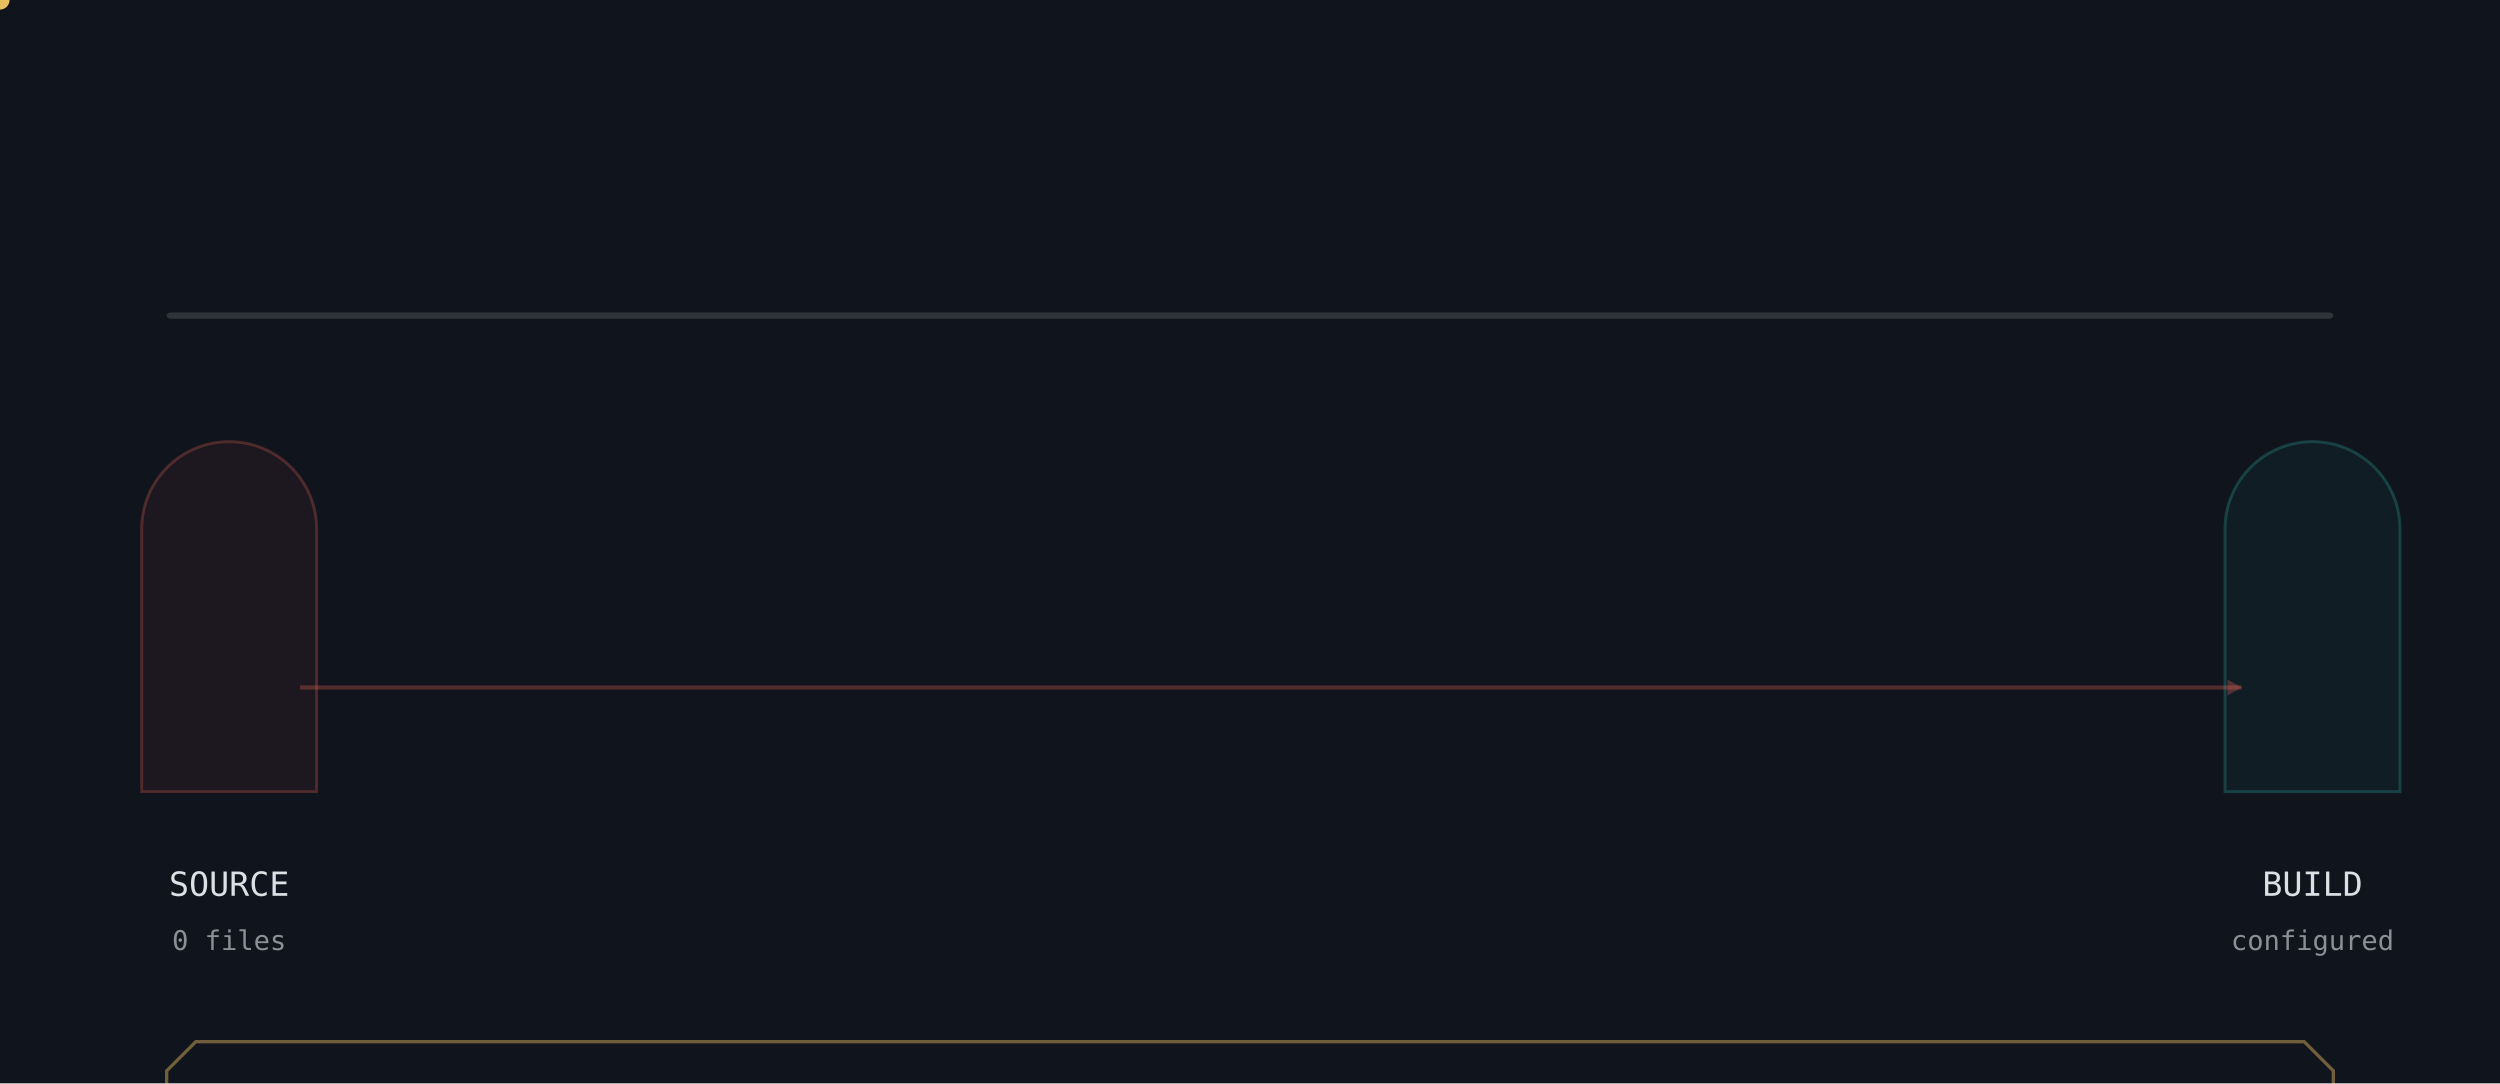
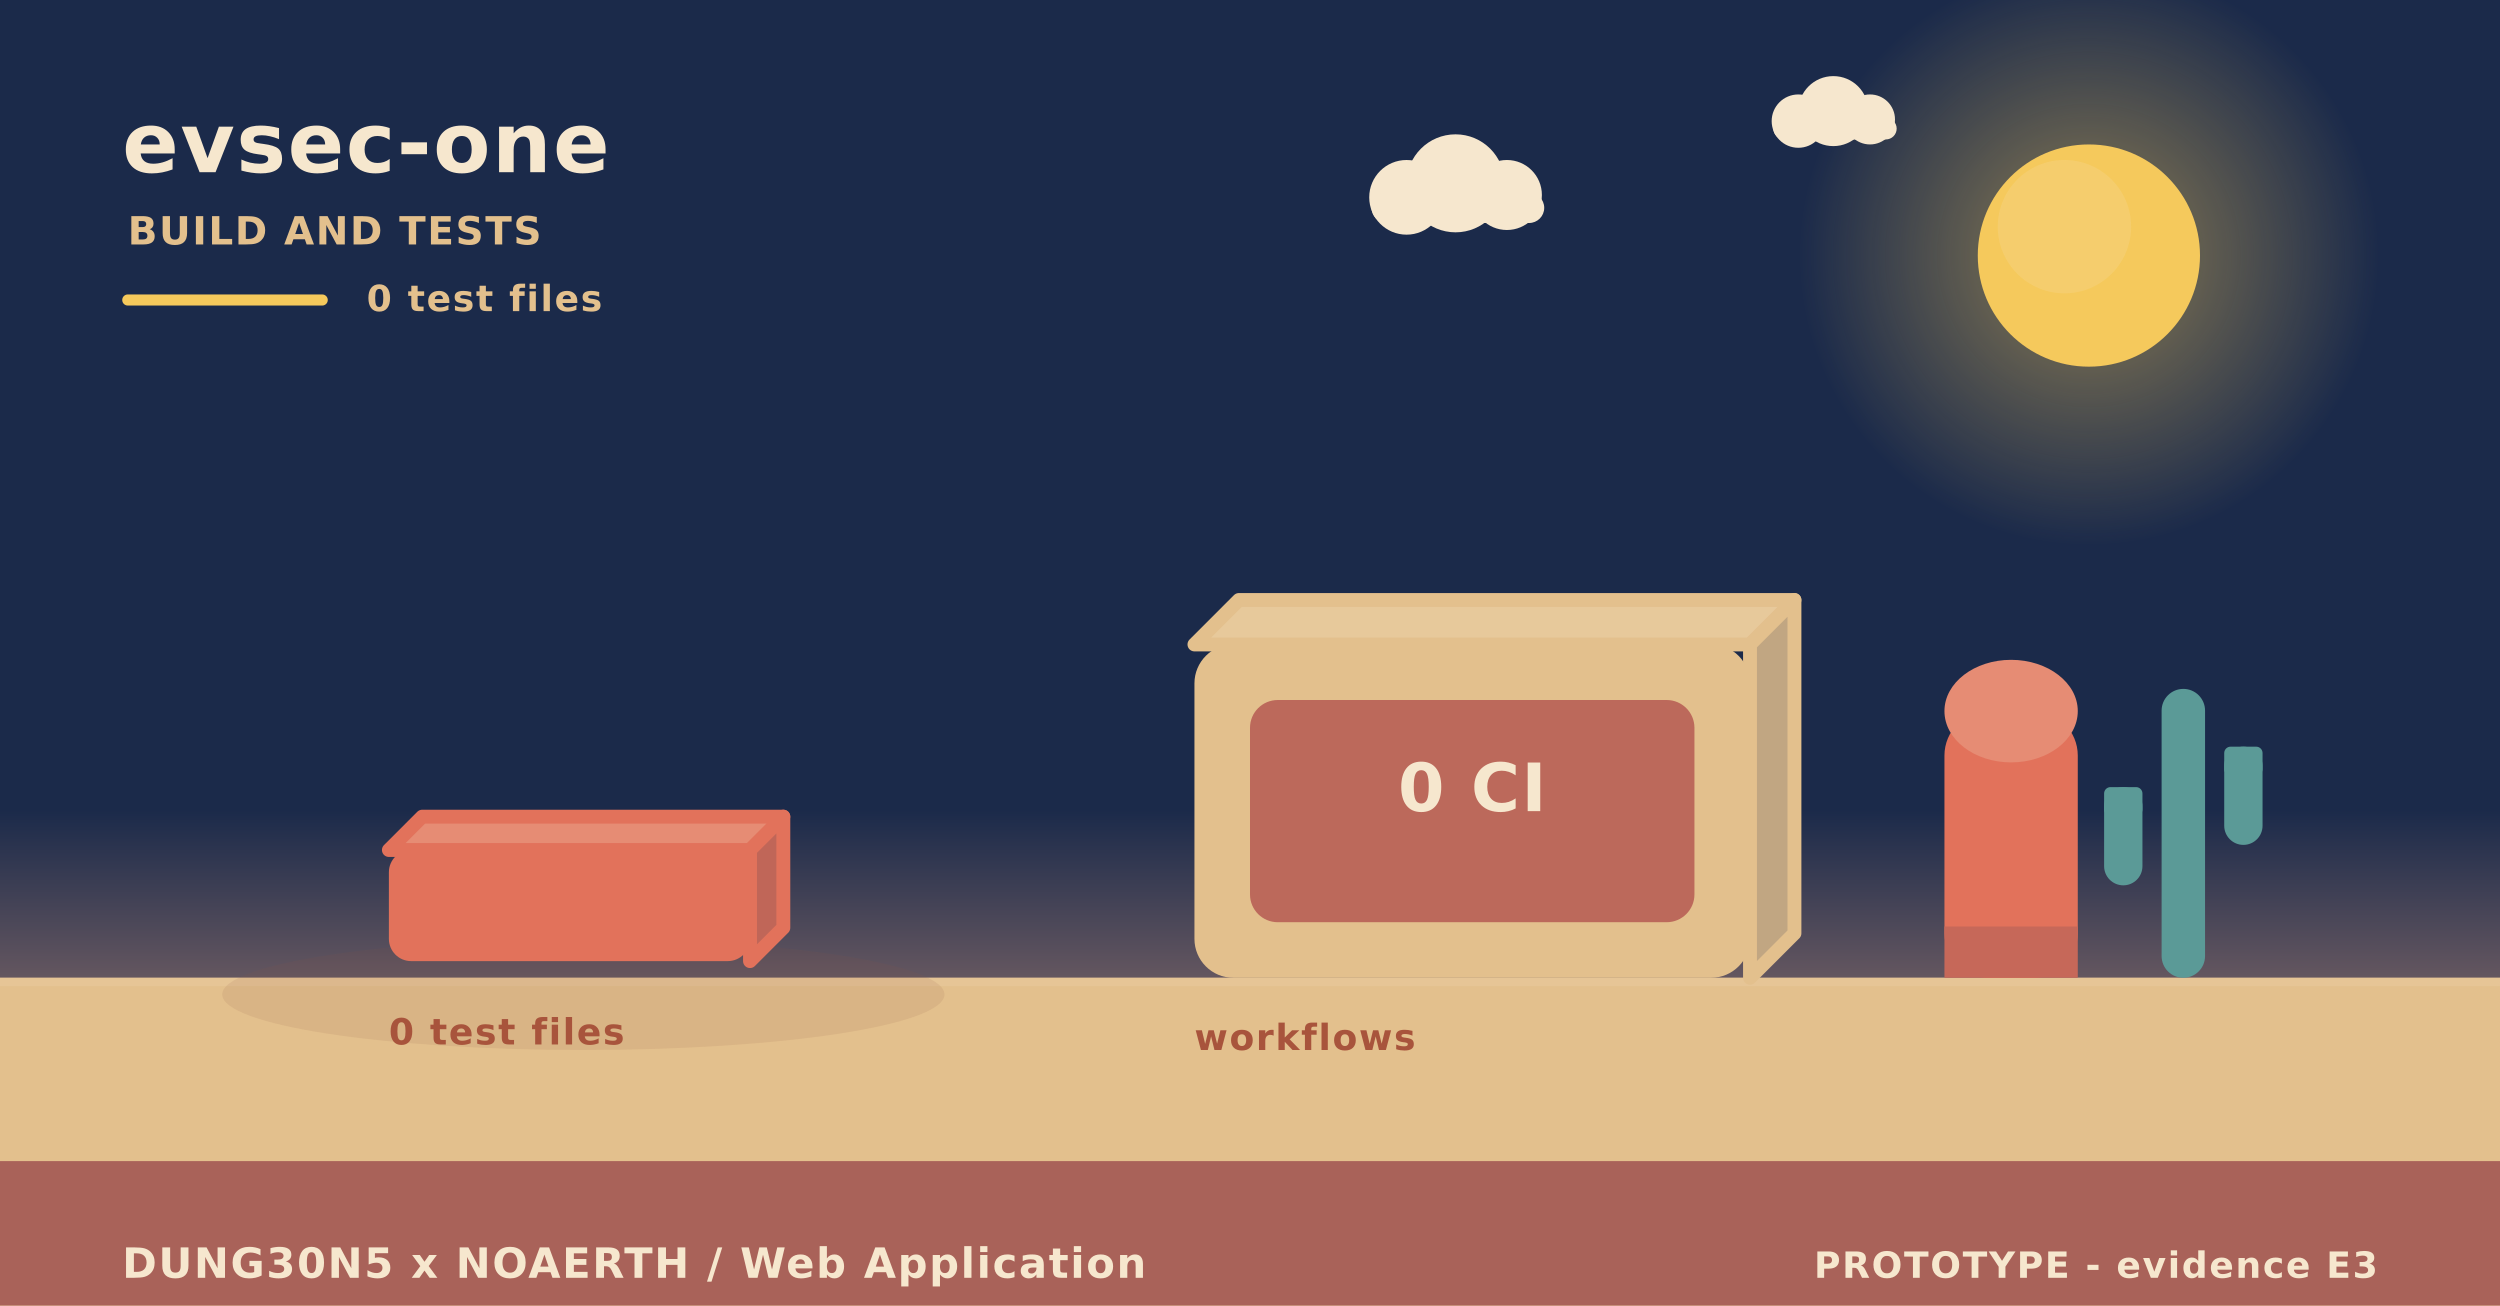
- <svg xmlns="http://www.w3.org/2000/svg" viewBox="0 0 1200 520" width="1200" height="520" role="img" aria-label="evsec-one build evidence">
-   <rect width="1200" height="520" fill="#10141c" />
-   <defs>
-     <linearGradient id="gb" x1="0" y1="0" x2="1" y2="1">
-       <stop offset="0%" stop-color="#ff6b5a" />
-       <stop offset="100%" stop-color="#2ec4b6" />
-     </linearGradient>
-   </defs>
-   <rect x="80.00" y="150.00" width="1040.00" height="3.00" rx="2.00" fill="rgba(242,245,249,0.140)" opacity="1.00" />
-   <path d="M68.00,380.00 L68.00,254.00 A42.00,42.00 0 0 1 152.00,254.00 L152.00,380.00 Z" fill="rgba(255,107,90,0.100)" opacity="0.55" stroke="rgba(255,107,90,0.450)" stroke-width="1.4" />
-   <polygon points="-192.26,189.00 -136.83,221.00 -136.83,157.00 -192.26,125.00" fill="#94793b" opacity="0.95" />
-   <polygon points="-247.68,221.00 -192.26,253.00 -192.26,189.00 -247.68,157.00" fill="#24998e" opacity="0.95" />
-   <polygon points="-192.26,125.00 -136.83,157.00 -192.26,189.00 -247.68,157.00" fill="#ff6b5a" opacity="0.95" />
-   <text x="110" y="430" font-family="ui-monospace,Menlo,monospace" font-size="16" fill="rgba(242,245,249,0.900)" text-anchor="middle">SOURCE</text>
-   <text x="110" y="456" font-family="ui-monospace,Menlo,monospace" font-size="13" fill="rgba(242,245,249,0.550)" text-anchor="middle">0 files</text>
-   <path d="M1068.00,380.00 L1068.00,254.00 A42.00,42.00 0 0 1 1152.00,254.00 L1152.00,380.00 Z" fill="rgba(46,196,182,0.100)" opacity="0.55" stroke="rgba(46,196,182,0.450)" stroke-width="1.4" />
-   <polygon points="673.77,689.00 729.19,721.00 729.19,657.00 673.77,625.00" fill="#94793b" opacity="0.95" />
-   <polygon points="618.34,721.00 673.77,753.00 673.77,689.00 618.34,657.00" fill="#24998e" opacity="0.95" />
-   <polygon points="673.77,625.00 729.19,657.00 673.77,689.00 618.34,657.00" fill="#2ec4b6" opacity="0.95" />
-   <text x="1110" y="430" font-family="ui-monospace,Menlo,monospace" font-size="16" fill="rgba(242,245,249,0.900)" text-anchor="middle">BUILD</text>
-   <text x="1110" y="456" font-family="ui-monospace,Menlo,monospace" font-size="13" fill="rgba(242,245,249,0.550)" text-anchor="middle">configured</text>
-   <line x1="144.00" y1="330.00" x2="1076.00" y2="330.00" stroke="rgba(255,107,90,0.500)" stroke-width="2.00" opacity="0.55" />
-   <polygon points="1076.00,330.00 1069.20,326.20 1069.20,333.80" fill="rgba(255,107,90,0.500)" opacity="0.55" />
-   <g opacity="0.9">
-     <circle cx="0.00" cy="0.00" r="4.60" fill="#ffd166" opacity="1.00" />
-     <animateTransform attributeName="transform" type="translate" values="144.00,330.00 1076.00,330.00" dur="4.7s" begin="0.0s" repeatCount="indefinite" />
-     <animateTransform attributeName="transform" type="translate" values="1076.00,330.00 144.00,330.00" dur="4.7s" begin="2.35s" repeatCount="indefinite" />
+ <svg xmlns="http://www.w3.org/2000/svg" width="900" height="470" viewBox="0 0 900 470" role="img" aria-label="evsec-one - how it is verified">
+   <linearGradient id="skyb" x1="0" y1="0" x2="0" y2="1">
+     <stop offset="0" stop-color="#1b2a4a" />
+     <stop offset="0.62" stop-color="#1b2a4a" />
+     <stop offset="1" stop-color="#f3ad8a" />
+   </linearGradient>
+   <rect width="900" height="470" fill="url(#skyb)" />
+   <radialGradient id="sunb">
+     <stop offset="0.35" stop-color="#f5c95c" stop-opacity="0.34" />
+     <stop offset="1" stop-color="#f5c95c" stop-opacity="0" />
+   </radialGradient>
+   <circle cx="752" cy="92" r="104" fill="url(#sunb)" />
+   <circle cx="752" cy="92" r="40" fill="#f5c95c" />
+   <circle cx="743.2" cy="81.6" r="24" fill="#f5d27e" opacity="0.5" />
+   <g>
+     <circle cx="524" cy="66" r="17.64" fill="#f6e7ce" />
+     <circle cx="506.36" cy="71.04" r="13.44" fill="#f6e7ce" />
+     <circle cx="542.48" cy="70.2" r="12.6" fill="#f6e7ce" />
+     <rect x="493.76" y="69.36" width="62.16" height="10.92" rx="5.46" fill="#f6e7ce" />
+     <animateTransform attributeName="transform" type="translate" values="0 0;24 0;0 0" dur="36s" begin="0s" repeatCount="indefinite" />
  </g>
-   <path d="M94.00,500.00 H1106.00 L1120.00,514.00 V546.00 L1106.00,560.00 H94.00 L80.00,546.00 V514.00 Z" fill="none" stroke="rgba(255,209,102,0.500)" stroke-width="1.60" opacity="0.80" />
-   <text x="600" y="536" font-family="ui-monospace,Menlo,monospace" font-size="16" fill="rgba(255,209,102,0.950)" text-anchor="middle">no test suite present in this repository — shown as measured, not implied</text>
+   <g>
+     <circle cx="660" cy="40" r="12.6" fill="#f6e7ce" />
+     <circle cx="647.4" cy="43.6" r="9.6" fill="#f6e7ce" />
+     <circle cx="673.2" cy="43" r="9" fill="#f6e7ce" />
+     <rect x="638.4" y="42.4" width="44.4" height="7.8" rx="3.9" fill="#f6e7ce" />
+     <animateTransform attributeName="transform" type="translate" values="0 0;-18 0;0 0" dur="46s" begin="3s" repeatCount="indefinite" />
+   </g>
+   <rect x="0" y="352" width="900" height="118" fill="#e3c08d" />
+   <rect x="0" y="352" width="900" height="3" fill="#e6c596" />
+   <text x="44" y="62" font-family="Verdana,DejaVu Sans,sans-serif" font-size="30" font-weight="700" letter-spacing="0.6" fill="#f6e7ce" text-anchor="start">evsec-one</text>
+   <text x="46" y="88" font-family="Verdana,DejaVu Sans,sans-serif" font-size="14" font-weight="700" letter-spacing="0.6" fill="#e3c08d" text-anchor="start">BUILD AND TESTS</text>
+   <rect x="44" y="106" width="74" height="4" rx="2" fill="#f5c95c" />
+   <text x="132" y="112" font-family="Verdana,DejaVu Sans,sans-serif" font-size="13" font-weight="700" letter-spacing="0.6" fill="#e3c08d" text-anchor="start">0 test files</text>
+   <ellipse cx="210" cy="358" rx="130" ry="20" fill="rgba(138,90,68,0.11)" />
+   <g>
+     <path d="M140,306 L270,306 L282,294 L152,294 Z" fill="#e68c74" stroke="#e2725b" stroke-width="5" stroke-linejoin="round" />
+     <path d="M270,306 L282,294 L282,334 L270,346 Z" fill="#c06658" stroke="#e2725b" stroke-width="5" stroke-linejoin="round" />
+     <rect x="140" y="306" width="130" height="40" rx="8" fill="#e2725b" />
+     <animateTransform attributeName="transform" type="translate" values="0 10;0 0" dur="0.8s" begin="0.5s" fill="freeze" />
+   </g>
+   <text x="140" y="376" font-family="Verdana,DejaVu Sans,sans-serif" font-size="13" font-weight="700" letter-spacing="0.6" fill="#a8543c" text-anchor="start">0 test files</text>
+   <path d="M430,232 L630,232 L646,216 L446,216 Z" fill="#e7c99b" stroke="#e3c08d" stroke-width="5" stroke-linejoin="round" />
+   <path d="M630,232 L646,216 L646,336 L630,352 Z" fill="#c1a682" stroke="#e3c08d" stroke-width="5" stroke-linejoin="round" />
+   <rect x="430" y="232" width="200" height="120" rx="14" fill="#e3c08d" />
+   <rect x="450" y="252" width="160" height="80" rx="10" fill="#ba6458" opacity="0.94" />
+   <text x="530" y="292" font-family="Verdana,DejaVu Sans,sans-serif" font-size="24" font-weight="700" letter-spacing="0.6" fill="#f6e7ce" text-anchor="middle">0 CI</text>
+   <text x="430" y="378" font-family="Verdana,DejaVu Sans,sans-serif" font-size="13" font-weight="700" letter-spacing="0.6" fill="#a8543c" text-anchor="start">workflows</text>
+   <rect x="700" y="256" width="48" height="96" rx="16" fill="#e2725b" />
+   <ellipse cx="724" cy="256" rx="24" ry="18.46" fill="#e68c74" />
+   <rect x="700" y="333.54" width="48" height="18.46" fill="#c66859" />
+   <rect x="778.18" y="248" width="15.64" height="104" rx="7.82" fill="#5b9a97" />
+   <rect x="757.48" y="283.36" width="13.8" height="35.36" rx="6.9" fill="#5b9a97" />
+   <rect x="757.48" y="283.36" width="13.8" height="10.4" rx="2.3" fill="#5b9a97" />
+   <rect x="800.72" y="268.8" width="13.8" height="35.36" rx="6.9" fill="#5b9a97" />
+   <rect x="800.72" y="268.8" width="13.8" height="10.4" rx="2.3" fill="#5b9a97" />
+   <rect x="0" y="418" width="900" height="52" rx="0" fill="#a65c56" opacity="0.94" />
+   <text x="44" y="460" font-family="Verdana,DejaVu Sans,sans-serif" font-size="15" font-weight="700" letter-spacing="0.6" fill="#f6e7ce" text-anchor="start">DUNG30N5 x NOAERTH  /  Web Application</text>
+   <text x="856" y="460" font-family="Verdana,DejaVu Sans,sans-serif" font-size="13" font-weight="700" letter-spacing="0.6" fill="#f6e7ce" text-anchor="end">PROTOTYPE  -  evidence E3</text>
</svg>
